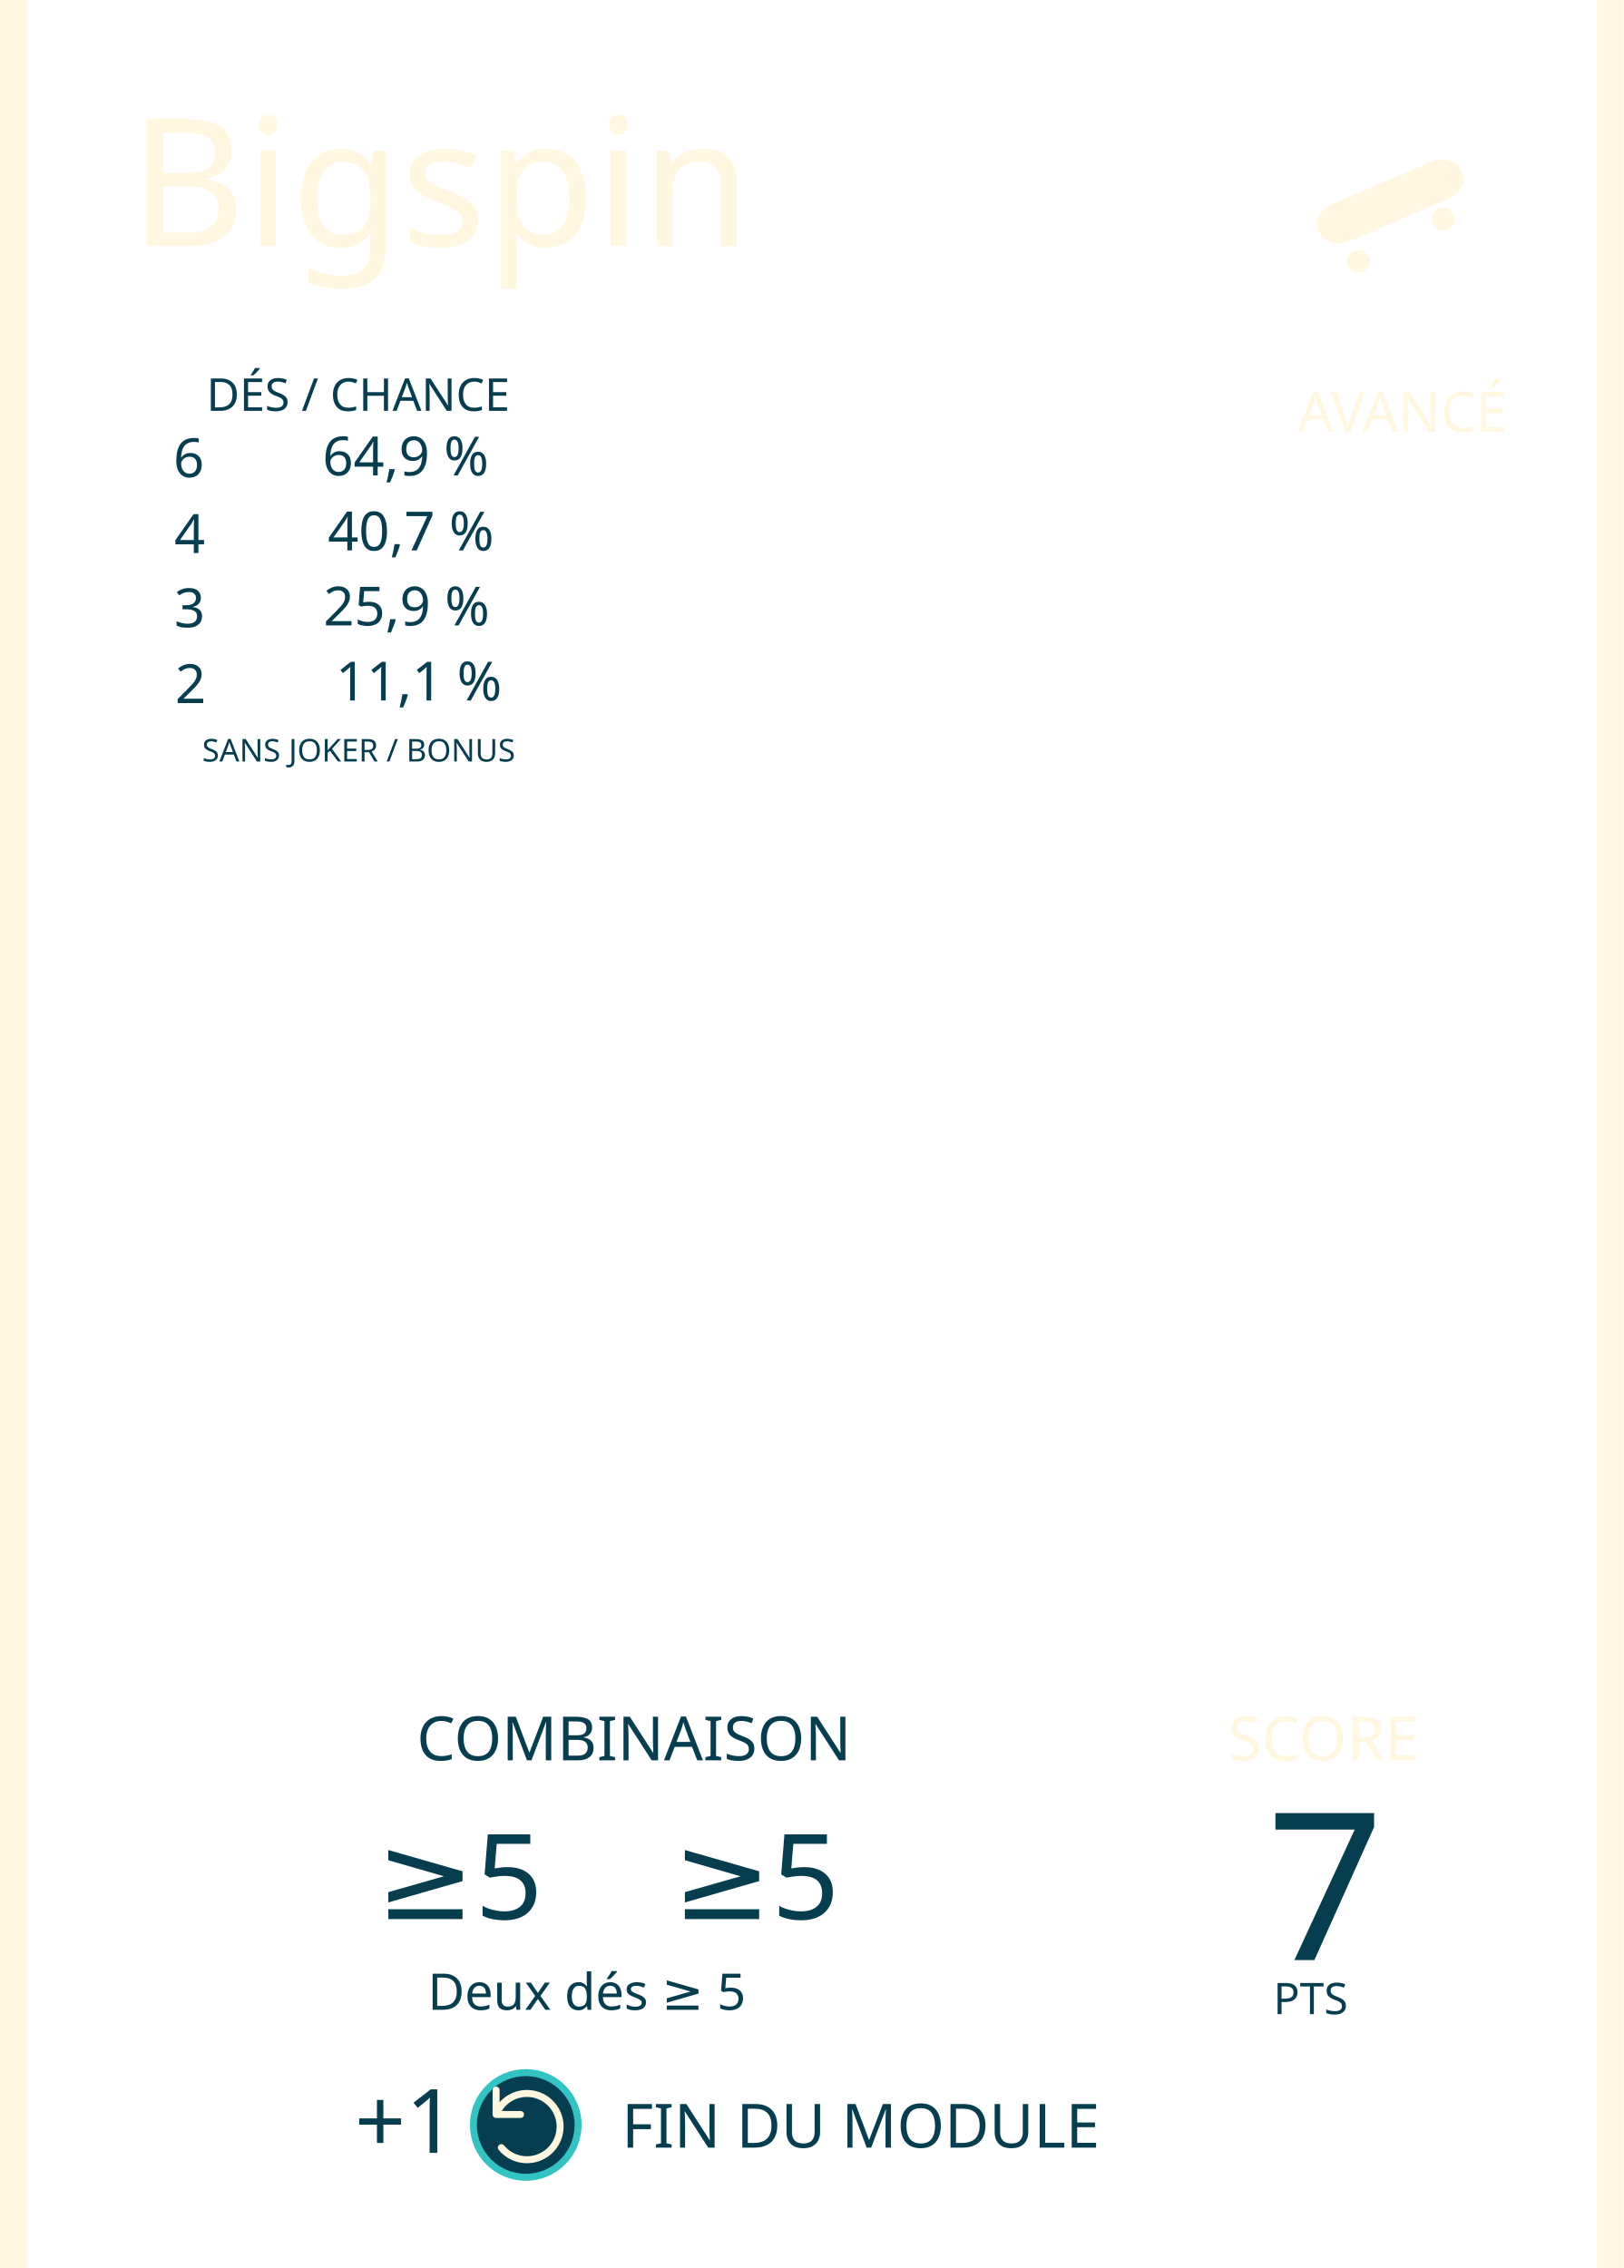
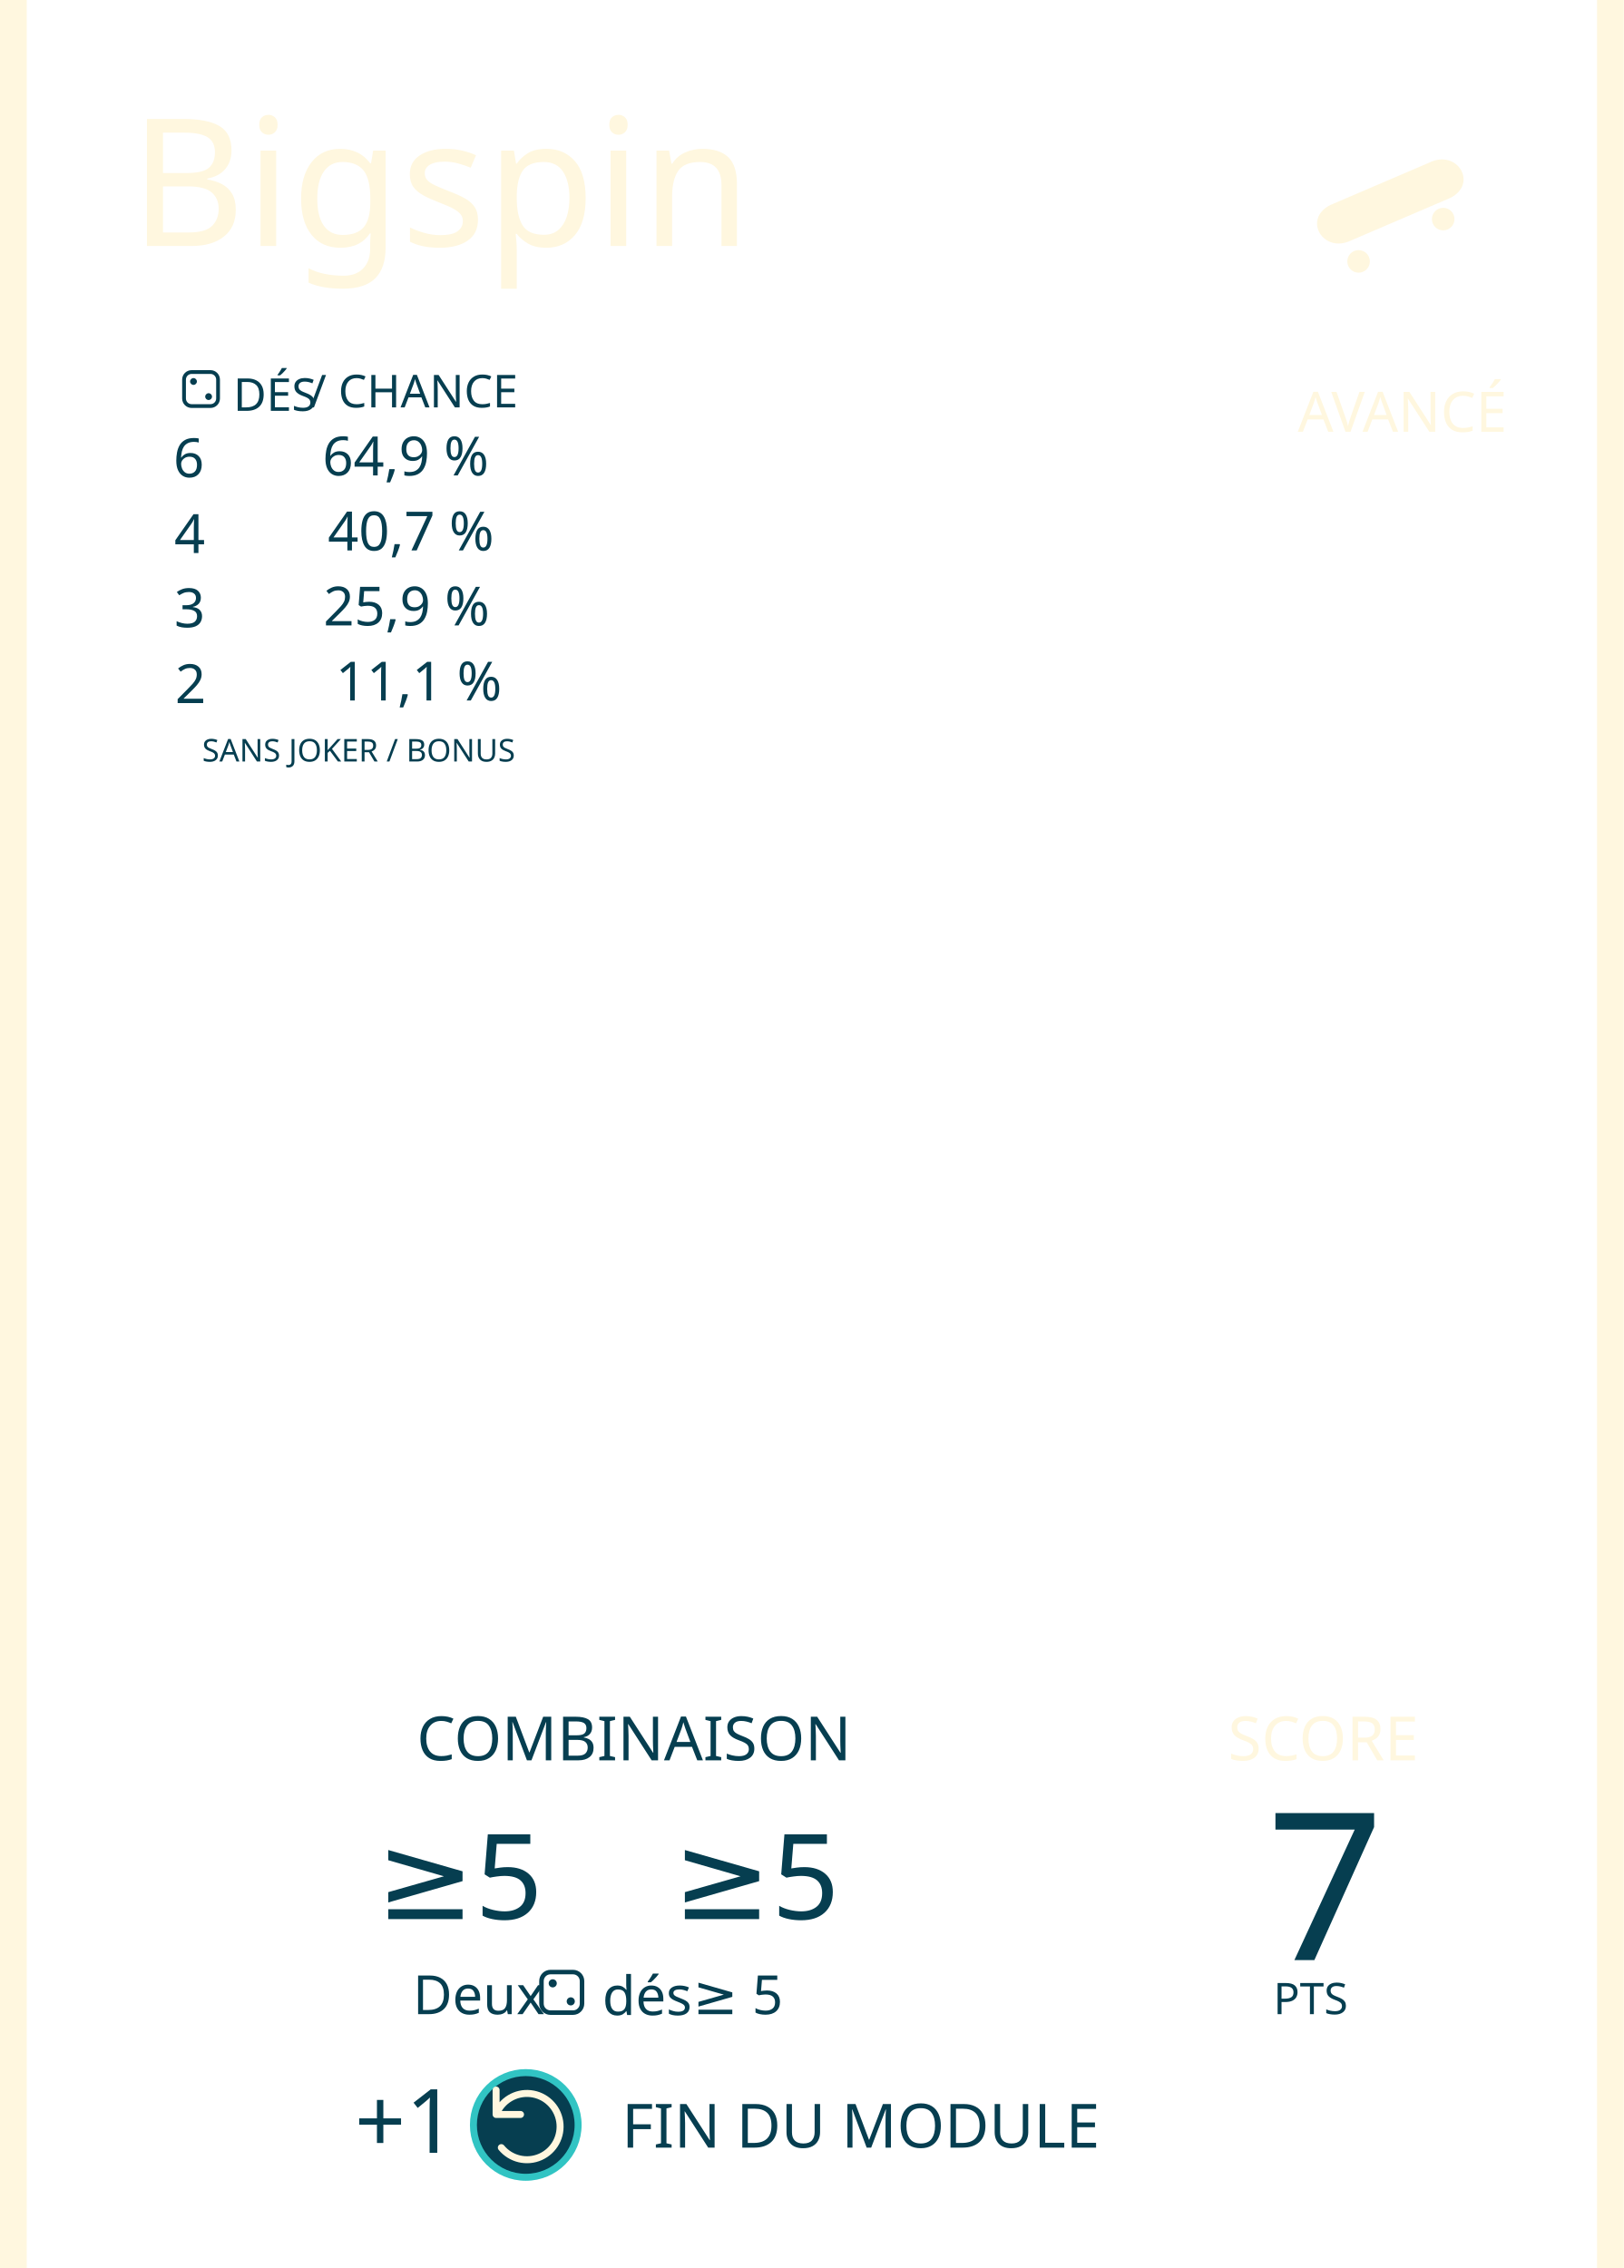
<svg xmlns="http://www.w3.org/2000/svg" width="1008" height="1408" viewBox="-15.341 0 930.682 1300" role="img">
  <g>
    <text x="59" y="141" fill="#fff7df" font-family="Impact,Arial Narrow,sans-serif" font-size="102" font-weight="400" id="card-title">Bigspin</text>
    <g color="#fff7df">
      <svg x="731" y="69" width="97" height="97" class="type-icon type-kick" viewBox="0 0 24 24" fill="none" stroke="currentColor" stroke-width="2" stroke-linecap="round" stroke-linejoin="round" role="img" aria-label="kick">
        <path fill="currentColor" stroke="none" d="M4 12 18 6c4-2 7 3 3 5L7 17c-4 2-7-3-3-5Z" />
        <circle cx="8" cy="20" r="1.6" fill="currentColor" stroke="none" />
        <circle cx="20" cy="14" r="1.6" fill="currentColor" stroke="none" />
      </svg>
    </g>
    <g id="badge-information">
-       <text x="103" y="235.5" fill="#063e50" font-family="Impact,Arial Narrow,sans-serif" font-size="26" font-weight="400">DÉS / CHANCE</text>
+       <g transform="translate(172.5 223) scale(1)" color="#063e50">
+         <svg x="-85.61" y="-13" width="26" height="26" class="component-icon component-die" viewBox="0 0 24 24" fill="currentColor" aria-hidden="true">
+           <rect x="3" y="3" width="18" height="18" rx="4" fill="none" stroke="currentColor" stroke-width="2" />
+           <circle cx="8" cy="8" r="1.8" />
+           <circle cx="16" cy="16" r="1.8" />
+         </svg>
+         <text x="-54.11" y="12.5" fill="#063e50" font-family="Impact,Arial Narrow,sans-serif" font-size="26" font-weight="400">DÉS</text>
+         <text x="-10.39" y="10.5" fill="#063e50" font-family="Impact,Arial Narrow,sans-serif" font-size="26" font-weight="400">/ CHANCE</text>
+       </g>
      <text x="84" y="273.5" fill="#063e50" font-family="Impact,Arial Narrow,sans-serif" font-size="31" font-weight="400">6</text>
      <text x="169.5" y="272.5" fill="#063e50" font-family="Impact,Arial Narrow,sans-serif" font-size="31" font-weight="400">64,9 %</text>
      <text x="84.5" y="317" fill="#063e50" font-family="Impact,Arial Narrow,sans-serif" font-size="31" font-weight="400">4</text>
      <text x="172.5" y="315.5" fill="#063e50" font-family="Impact,Arial Narrow,sans-serif" font-size="31" font-weight="400">40,7 %</text>
      <text x="84.5" y="359.5" fill="#063e50" font-family="Impact,Arial Narrow,sans-serif" font-size="31" font-weight="400">3</text>
      <text x="170" y="358.5" fill="#063e50" font-family="Impact,Arial Narrow,sans-serif" font-size="31" font-weight="400">25,9 %</text>
      <text x="85" y="403" fill="#063e50" font-family="Impact,Arial Narrow,sans-serif" font-size="31" font-weight="400">2</text>
      <text x="177" y="401.5" fill="#063e50" font-family="Impact,Arial Narrow,sans-serif" font-size="31" font-weight="400">11,1 %</text>
      <text x="100.5" y="436.5" fill="#063e50" font-family="Impact,Arial Narrow,sans-serif" font-size="18" font-weight="400">SANS JOKER / BONUS</text>
      <text x="728.5" y="247.5" fill="#fff7df" font-family="Impact,Arial Narrow,sans-serif" font-size="32" font-weight="400" id="badge-label">AVANCÉ</text>
    </g>
    <text x="223.5" y="1009" fill="#063e50" font-family="Impact,Arial Narrow,sans-serif" font-size="35" font-weight="400" id="requirement-heading">COMBINAISON</text>
    <text x="200" y="1100" fill="#063e50" font-family="Impact,Arial Narrow,sans-serif" font-size="68" font-weight="400" id="socket-0">≥5</text>
    <text x="370" y="1100" fill="#063e50" font-family="Impact,Arial Narrow,sans-serif" font-size="68" font-weight="400" id="socket-1">≥5</text>
-     <text x="321" y="1152" fill="#063e50" font-size="29" font-weight="400" text-anchor="middle" font-family="Arial Narrow,Segoe UI,sans-serif">Deux dés ≥ 5</text>
+     <g transform="translate(321 1142) scale(1)" color="#063e50">
+       <text x="-99.695" y="12.5" fill="#063e50" font-family="Impact,Arial Narrow,sans-serif" font-size="31" font-weight="400">Deux</text>
+       <svg x="-29.875" y="-15.5" width="31" height="31" class="component-icon component-die" viewBox="0 0 24 24" fill="currentColor" aria-hidden="true">
+         <rect x="3" y="3" width="18" height="18" rx="4" fill="none" stroke="currentColor" stroke-width="2" />
+         <circle cx="8" cy="8" r="1.8" />
+         <circle cx="16" cy="16" r="1.8" />
+       </svg>
+       <text x="8.875" y="13" fill="#063e50" font-family="Impact,Arial Narrow,sans-serif" font-size="31" font-weight="400">dés</text>
+       <text x="60.695" y="12.5" fill="#063e50" font-family="Impact,Arial Narrow,sans-serif" font-size="31" font-weight="400">≥ 5</text>
+     </g>
    <text x="688.5" y="1009" fill="#fff7df" font-family="Impact,Arial Narrow,sans-serif" font-size="35" font-weight="400" id="score-heading">SCORE</text>
    <g id="score-information">
      <text x="710.5" y="1123.5" fill="#063e50" font-family="Impact,Arial Narrow,sans-serif" font-size="118" font-weight="400" id="card-score">7</text>
      <text x="714.5" y="1154.5" fill="#063e50" font-family="Impact,Arial Narrow,sans-serif" font-size="25" font-weight="400" id="score-unit">PTS</text>
    </g>
    <text x="188" y="1234" fill="#063e50" font-family="Impact,Arial Narrow,sans-serif" font-size="51" font-weight="400">+1</text>
    <g transform="translate(286 1218)">
      <circle r="30" fill="#063e50" stroke="#31c4c3" stroke-width="4" />
      <path d="M-17-6A19 19 0 1 1-14 13M-17-6V-20M-17-6H-3" fill="none" stroke="#fff7df" stroke-width="4" stroke-linecap="round" stroke-linejoin="round" />
    </g>
    <text x="341" y="1231" fill="#063e50" font-family="Impact,Arial Narrow,sans-serif" font-size="35" font-weight="400">FIN DU MODULE</text>
  </g>
  <rect x="-15.341" y="0" width="15.341" height="1300" fill="#fff7df" />
  <rect x="900" y="0" width="15.341" height="1300" fill="#fff7df" />
</svg>
